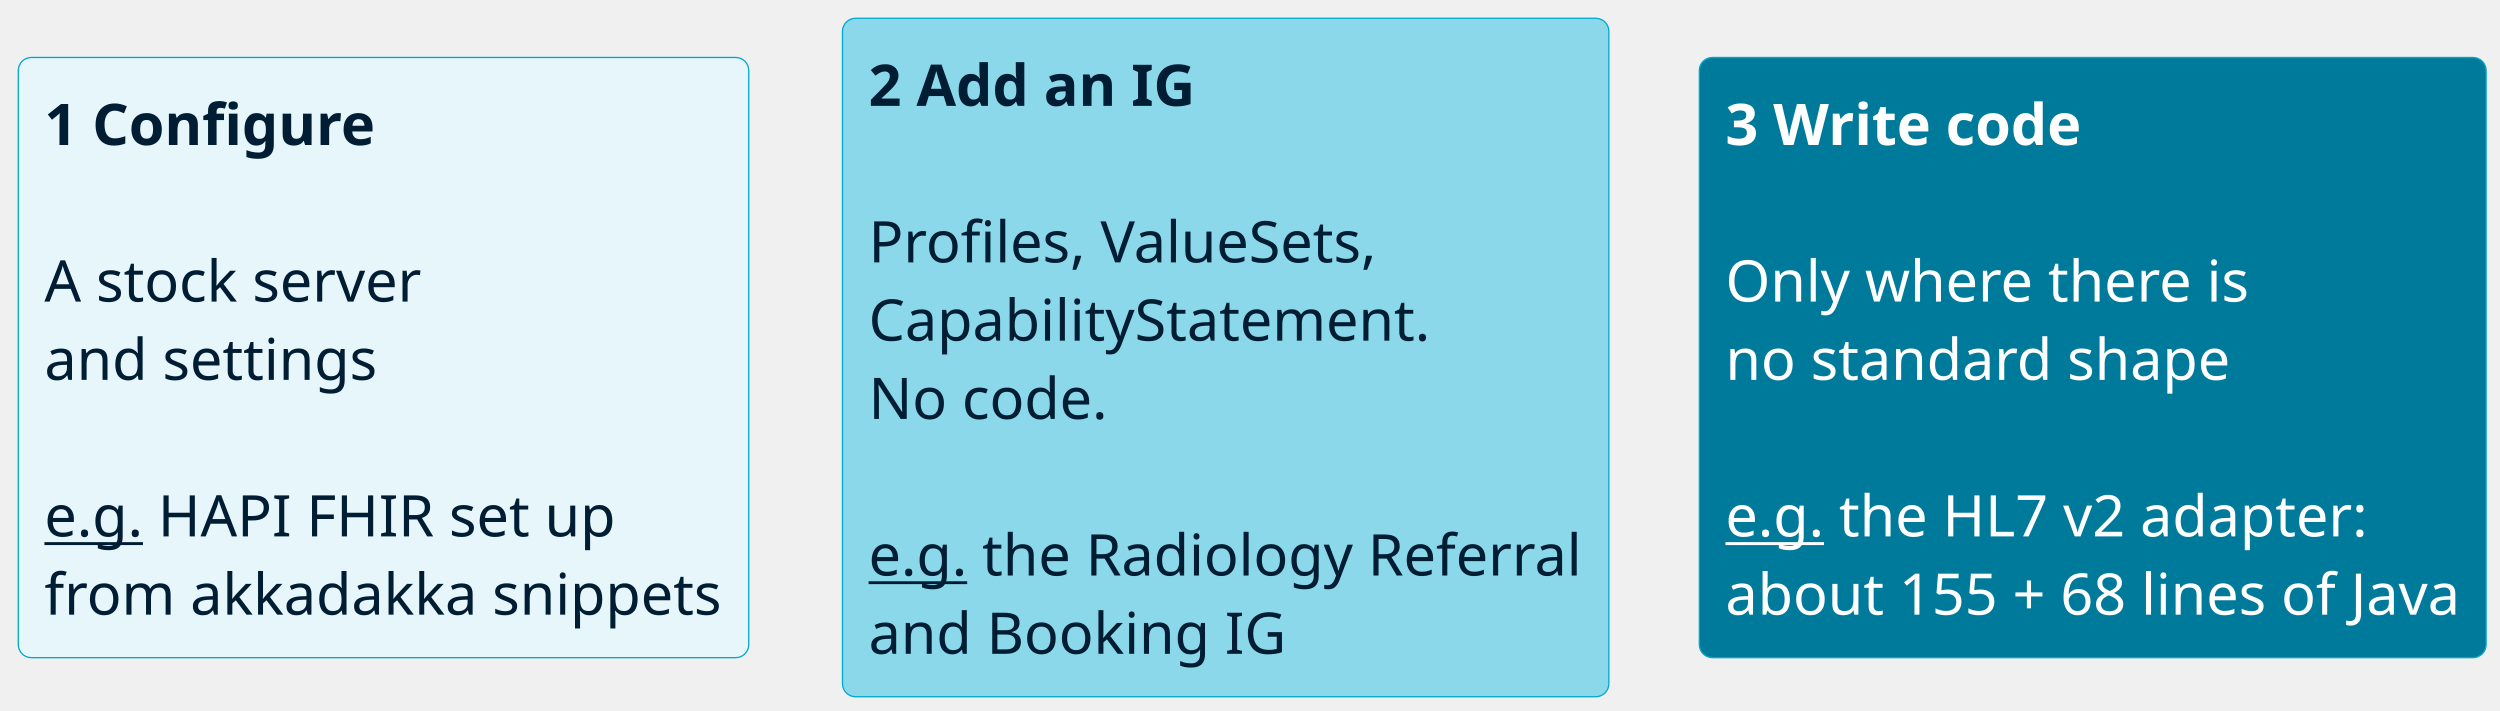
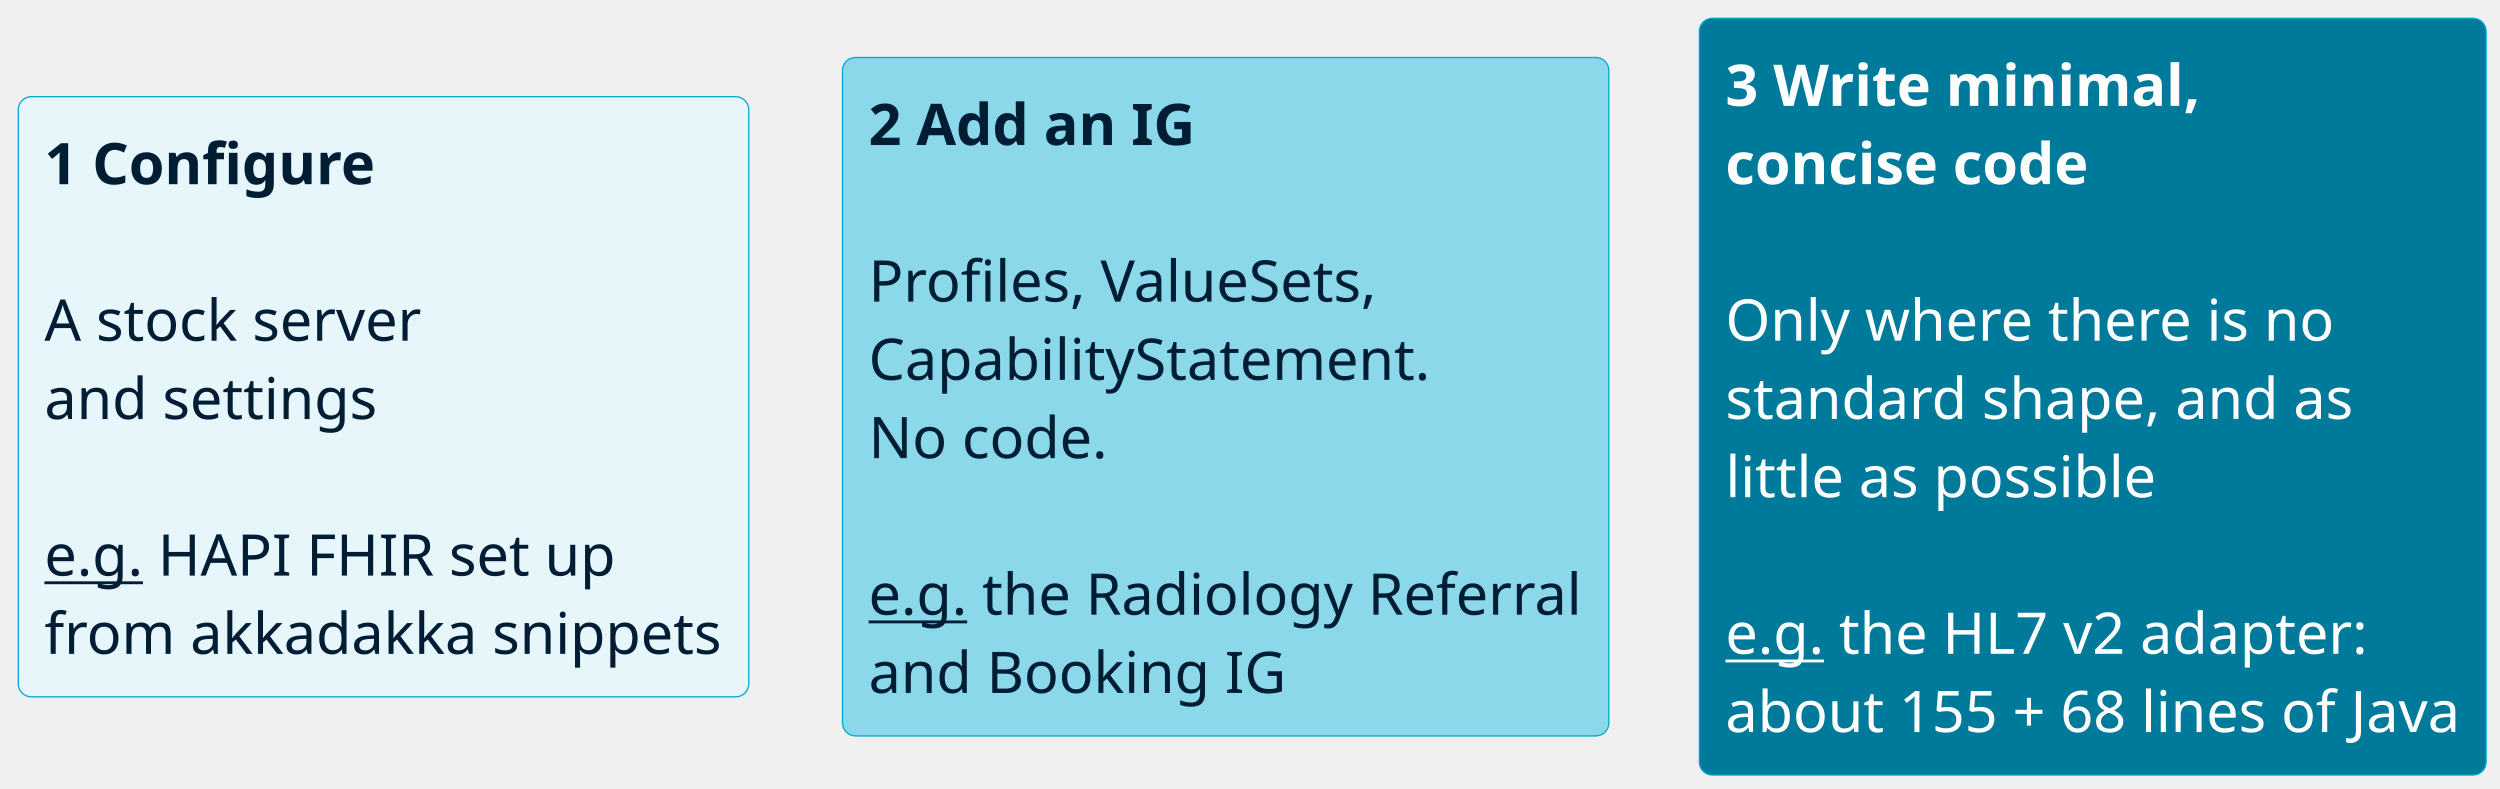
- <svg xmlns="http://www.w3.org/2000/svg" contentStyleType="text/css" data-diagram-type="DESCRIPTION" preserveAspectRatio="xMidYMid meet" version="1.1" viewBox="0 0 957 272" zoomAndPan="magnify">
+ <svg xmlns="http://www.w3.org/2000/svg" contentStyleType="text/css" data-diagram-type="DESCRIPTION" preserveAspectRatio="xMidYMid meet" version="1.1" viewBox="0 0 957 302" zoomAndPan="magnify">
  <defs />
  <g>
    <g class="entity" data-qualified-name="K1" data-source-line="5" id="ent0002">
-       <rect fill="#E6F6FA" height="229.749" rx="5" ry="5" style="stroke:#00A9CE;stroke-width:0.5;" width="279.623" x="7" y="22" />
-       <text fill="#001D34" font-family="Calibri" font-size="22" font-weight="bold" x="17" y="55.518">1  Configure</text>
-       <text fill="#001D34" font-family="Calibri" font-size="22" x="17" y="85.482"> </text>
-       <text fill="#001D34" font-family="Calibri" font-size="22" x="17" y="115.446">A stock server</text>
-       <text fill="#001D34" font-family="Calibri" font-size="22" x="17" y="145.41">and settings</text>
-       <text fill="#001D34" font-family="Calibri" font-size="22" x="17" y="175.375"> </text>
-       <text fill="#001D34" font-family="Calibri" font-size="22" text-decoration="underline" x="17" y="205.339">e.g.</text>
-       <text fill="#001D34" font-family="Calibri" font-size="22" x="60.45" y="205.339">HAPI FHIR set up</text>
-       <text fill="#001D34" font-family="Calibri" font-size="22" x="17" y="235.303">from akkadakka snippets</text>
+       <rect fill="#E6F6FA" height="229.749" rx="5" ry="5" style="stroke:#00A9CE;stroke-width:0.5;" width="279.623" x="7" y="37" />
+       <text fill="#001D34" font-family="Calibri" font-size="22" font-weight="bold" x="17" y="70.518">1  Configure</text>
+       <text fill="#001D34" font-family="Calibri" font-size="22" x="17" y="100.482"> </text>
+       <text fill="#001D34" font-family="Calibri" font-size="22" x="17" y="130.446">A stock server</text>
+       <text fill="#001D34" font-family="Calibri" font-size="22" x="17" y="160.41">and settings</text>
+       <text fill="#001D34" font-family="Calibri" font-size="22" x="17" y="190.375"> </text>
+       <text fill="#001D34" font-family="Calibri" font-size="22" text-decoration="underline" x="17" y="220.339">e.g.</text>
+       <text fill="#001D34" font-family="Calibri" font-size="22" x="60.45" y="220.339">HAPI FHIR set up</text>
+       <text fill="#001D34" font-family="Calibri" font-size="22" x="17" y="250.303">from akkadakka snippets</text>
    </g>
    <g class="entity" data-qualified-name="K2" data-source-line="6" id="ent0003">
-       <rect fill="#8AD8EA" height="259.713" rx="5" ry="5" style="stroke:#00A9CE;stroke-width:0.5;" width="293.373" x="322.5" y="7" />
-       <text fill="#001D34" font-family="Calibri" font-size="22" font-weight="bold" x="332.5" y="40.518">2  Add an IG</text>
-       <text fill="#001D34" font-family="Calibri" font-size="22" x="332.5" y="70.482"> </text>
-       <text fill="#001D34" font-family="Calibri" font-size="22" x="332.5" y="100.446">Profiles, ValueSets,</text>
-       <text fill="#001D34" font-family="Calibri" font-size="22" x="332.5" y="130.41">CapabilityStatement.</text>
-       <text fill="#001D34" font-family="Calibri" font-size="22" x="332.5" y="160.375">No code.</text>
-       <text fill="#001D34" font-family="Calibri" font-size="22" x="332.5" y="190.339"> </text>
-       <text fill="#001D34" font-family="Calibri" font-size="22" text-decoration="underline" x="332.5" y="220.303">e.g.</text>
-       <text fill="#001D34" font-family="Calibri" font-size="22" x="375.95" y="220.303">the Radiology Referral</text>
-       <text fill="#001D34" font-family="Calibri" font-size="22" x="332.5" y="250.267">and Booking IG</text>
+       <rect fill="#8AD8EA" height="259.713" rx="5" ry="5" style="stroke:#00A9CE;stroke-width:0.5;" width="293.373" x="322.5" y="22" />
+       <text fill="#001D34" font-family="Calibri" font-size="22" font-weight="bold" x="332.5" y="55.518">2  Add an IG</text>
+       <text fill="#001D34" font-family="Calibri" font-size="22" x="332.5" y="85.482"> </text>
+       <text fill="#001D34" font-family="Calibri" font-size="22" x="332.5" y="115.446">Profiles, ValueSets,</text>
+       <text fill="#001D34" font-family="Calibri" font-size="22" x="332.5" y="145.41">CapabilityStatement.</text>
+       <text fill="#001D34" font-family="Calibri" font-size="22" x="332.5" y="175.375">No code.</text>
+       <text fill="#001D34" font-family="Calibri" font-size="22" x="332.5" y="205.339"> </text>
+       <text fill="#001D34" font-family="Calibri" font-size="22" text-decoration="underline" x="332.5" y="235.303">e.g.</text>
+       <text fill="#001D34" font-family="Calibri" font-size="22" x="375.95" y="235.303">the Radiology Referral</text>
+       <text fill="#001D34" font-family="Calibri" font-size="22" x="332.5" y="265.267">and Booking IG</text>
    </g>
    <g class="entity" data-qualified-name="K3" data-source-line="7" id="ent0004">
-       <rect fill="#007A9A" height="229.749" rx="5" ry="5" style="stroke:#00A9CE;stroke-width:0.5;" width="301.183" x="650.5" y="22" />
-       <text fill="#FFFFFF" font-family="Calibri" font-size="22" font-weight="bold" x="660.5" y="55.518">3  Write code</text>
-       <text fill="#001D34" font-family="Calibri" font-size="22" x="660.5" y="85.482"> </text>
-       <text fill="#FFFFFF" font-family="Calibri" font-size="22" x="660.5" y="115.446">Only where there is</text>
-       <text fill="#FFFFFF" font-family="Calibri" font-size="22" x="660.5" y="145.41">no standard shape</text>
-       <text fill="#001D34" font-family="Calibri" font-size="22" x="660.5" y="175.375"> </text>
-       <text fill="#FFFFFF" font-family="Calibri" font-size="22" text-decoration="underline" x="660.5" y="205.339">e.g.</text>
-       <text fill="#FFFFFF" font-family="Calibri" font-size="22" x="703.95" y="205.339">the HL7 v2 adapter:</text>
-       <text fill="#FFFFFF" font-family="Calibri" font-size="22" x="660.5" y="235.303">about 155 + 68 lines of Java</text>
+       <rect fill="#007A9A" height="289.677" rx="5" ry="5" style="stroke:#00A9CE;stroke-width:0.5;" width="301.183" x="650.5" y="7" />
+       <text fill="#FFFFFF" font-family="Calibri" font-size="22" font-weight="bold" x="660.5" y="40.518">3  Write minimal,</text>
+       <text fill="#FFFFFF" font-family="Calibri" font-size="22" font-weight="bold" x="660.5" y="70.482">concise code</text>
+       <text fill="#001D34" font-family="Calibri" font-size="22" x="660.5" y="100.446"> </text>
+       <text fill="#FFFFFF" font-family="Calibri" font-size="22" x="660.5" y="130.41">Only where there is no</text>
+       <text fill="#FFFFFF" font-family="Calibri" font-size="22" x="660.5" y="160.375">standard shape, and as</text>
+       <text fill="#FFFFFF" font-family="Calibri" font-size="22" x="660.5" y="190.339">little as possible</text>
+       <text fill="#001D34" font-family="Calibri" font-size="22" x="660.5" y="220.303"> </text>
+       <text fill="#FFFFFF" font-family="Calibri" font-size="22" text-decoration="underline" x="660.5" y="250.267">e.g.</text>
+       <text fill="#FFFFFF" font-family="Calibri" font-size="22" x="703.95" y="250.267">the HL7 v2 adapter:</text>
+       <text fill="#FFFFFF" font-family="Calibri" font-size="22" x="660.5" y="280.231">about 155 + 68 lines of Java</text>
    </g>
  </g>
</svg>
